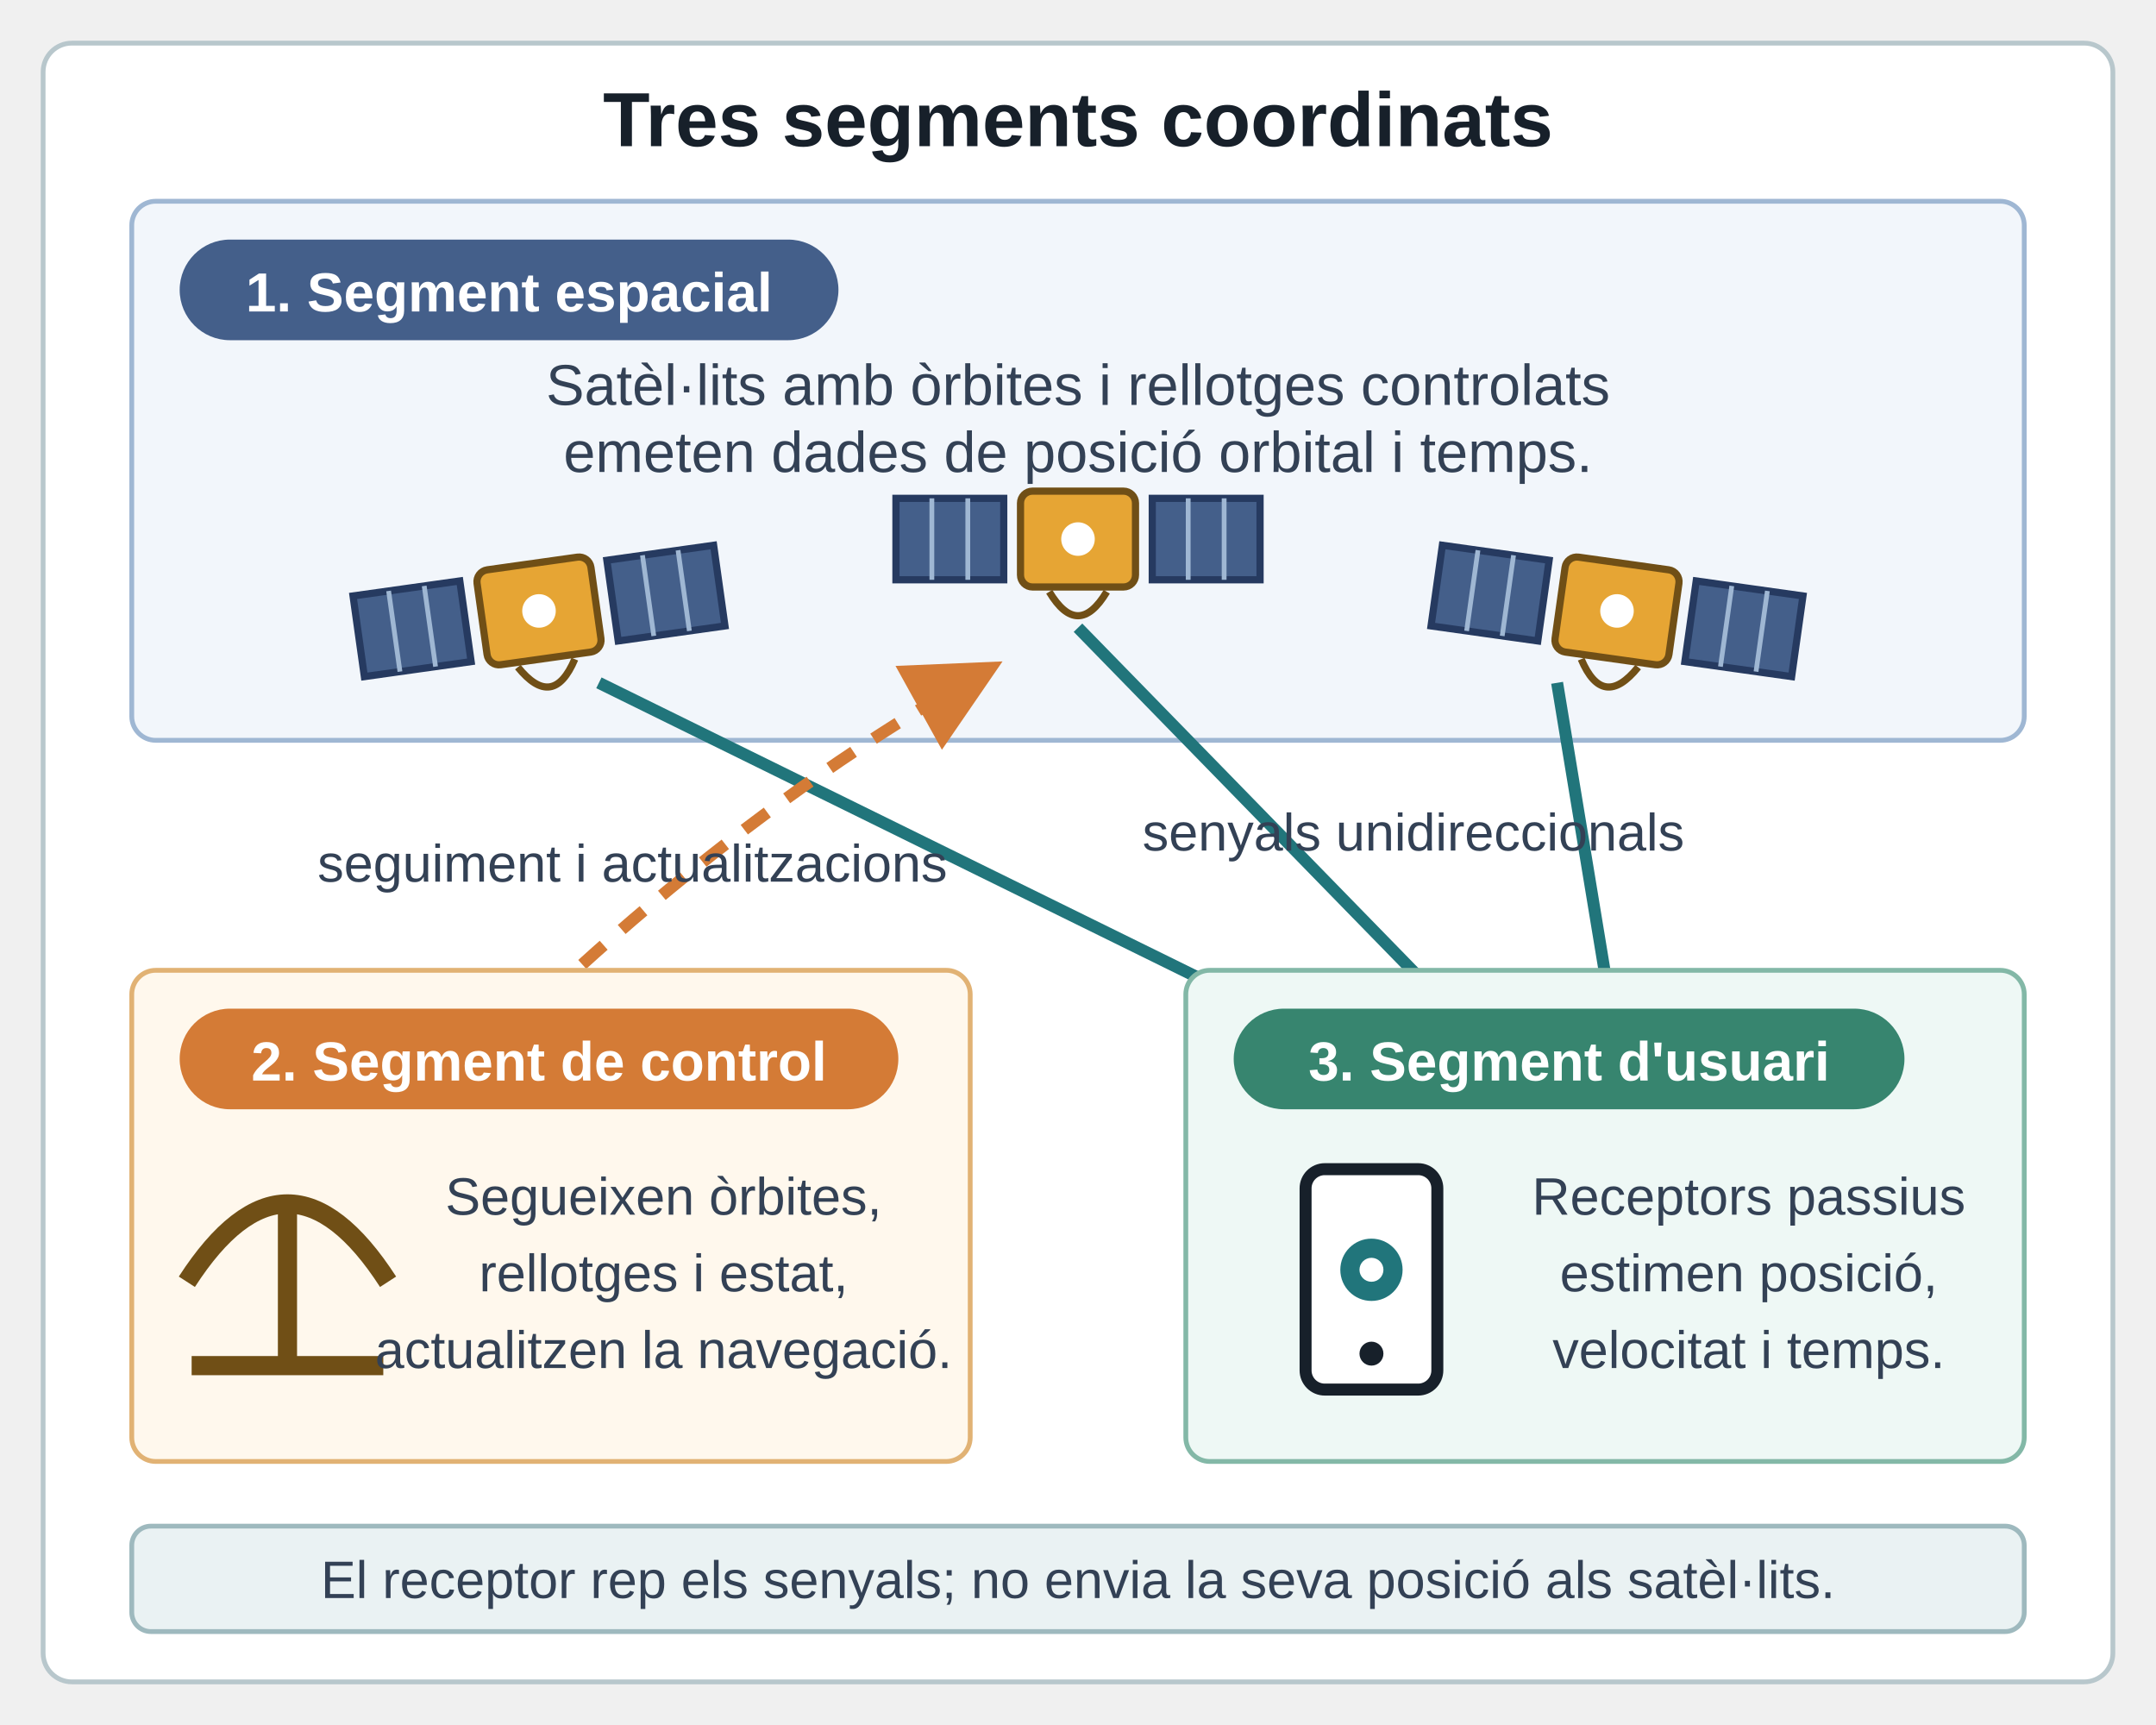
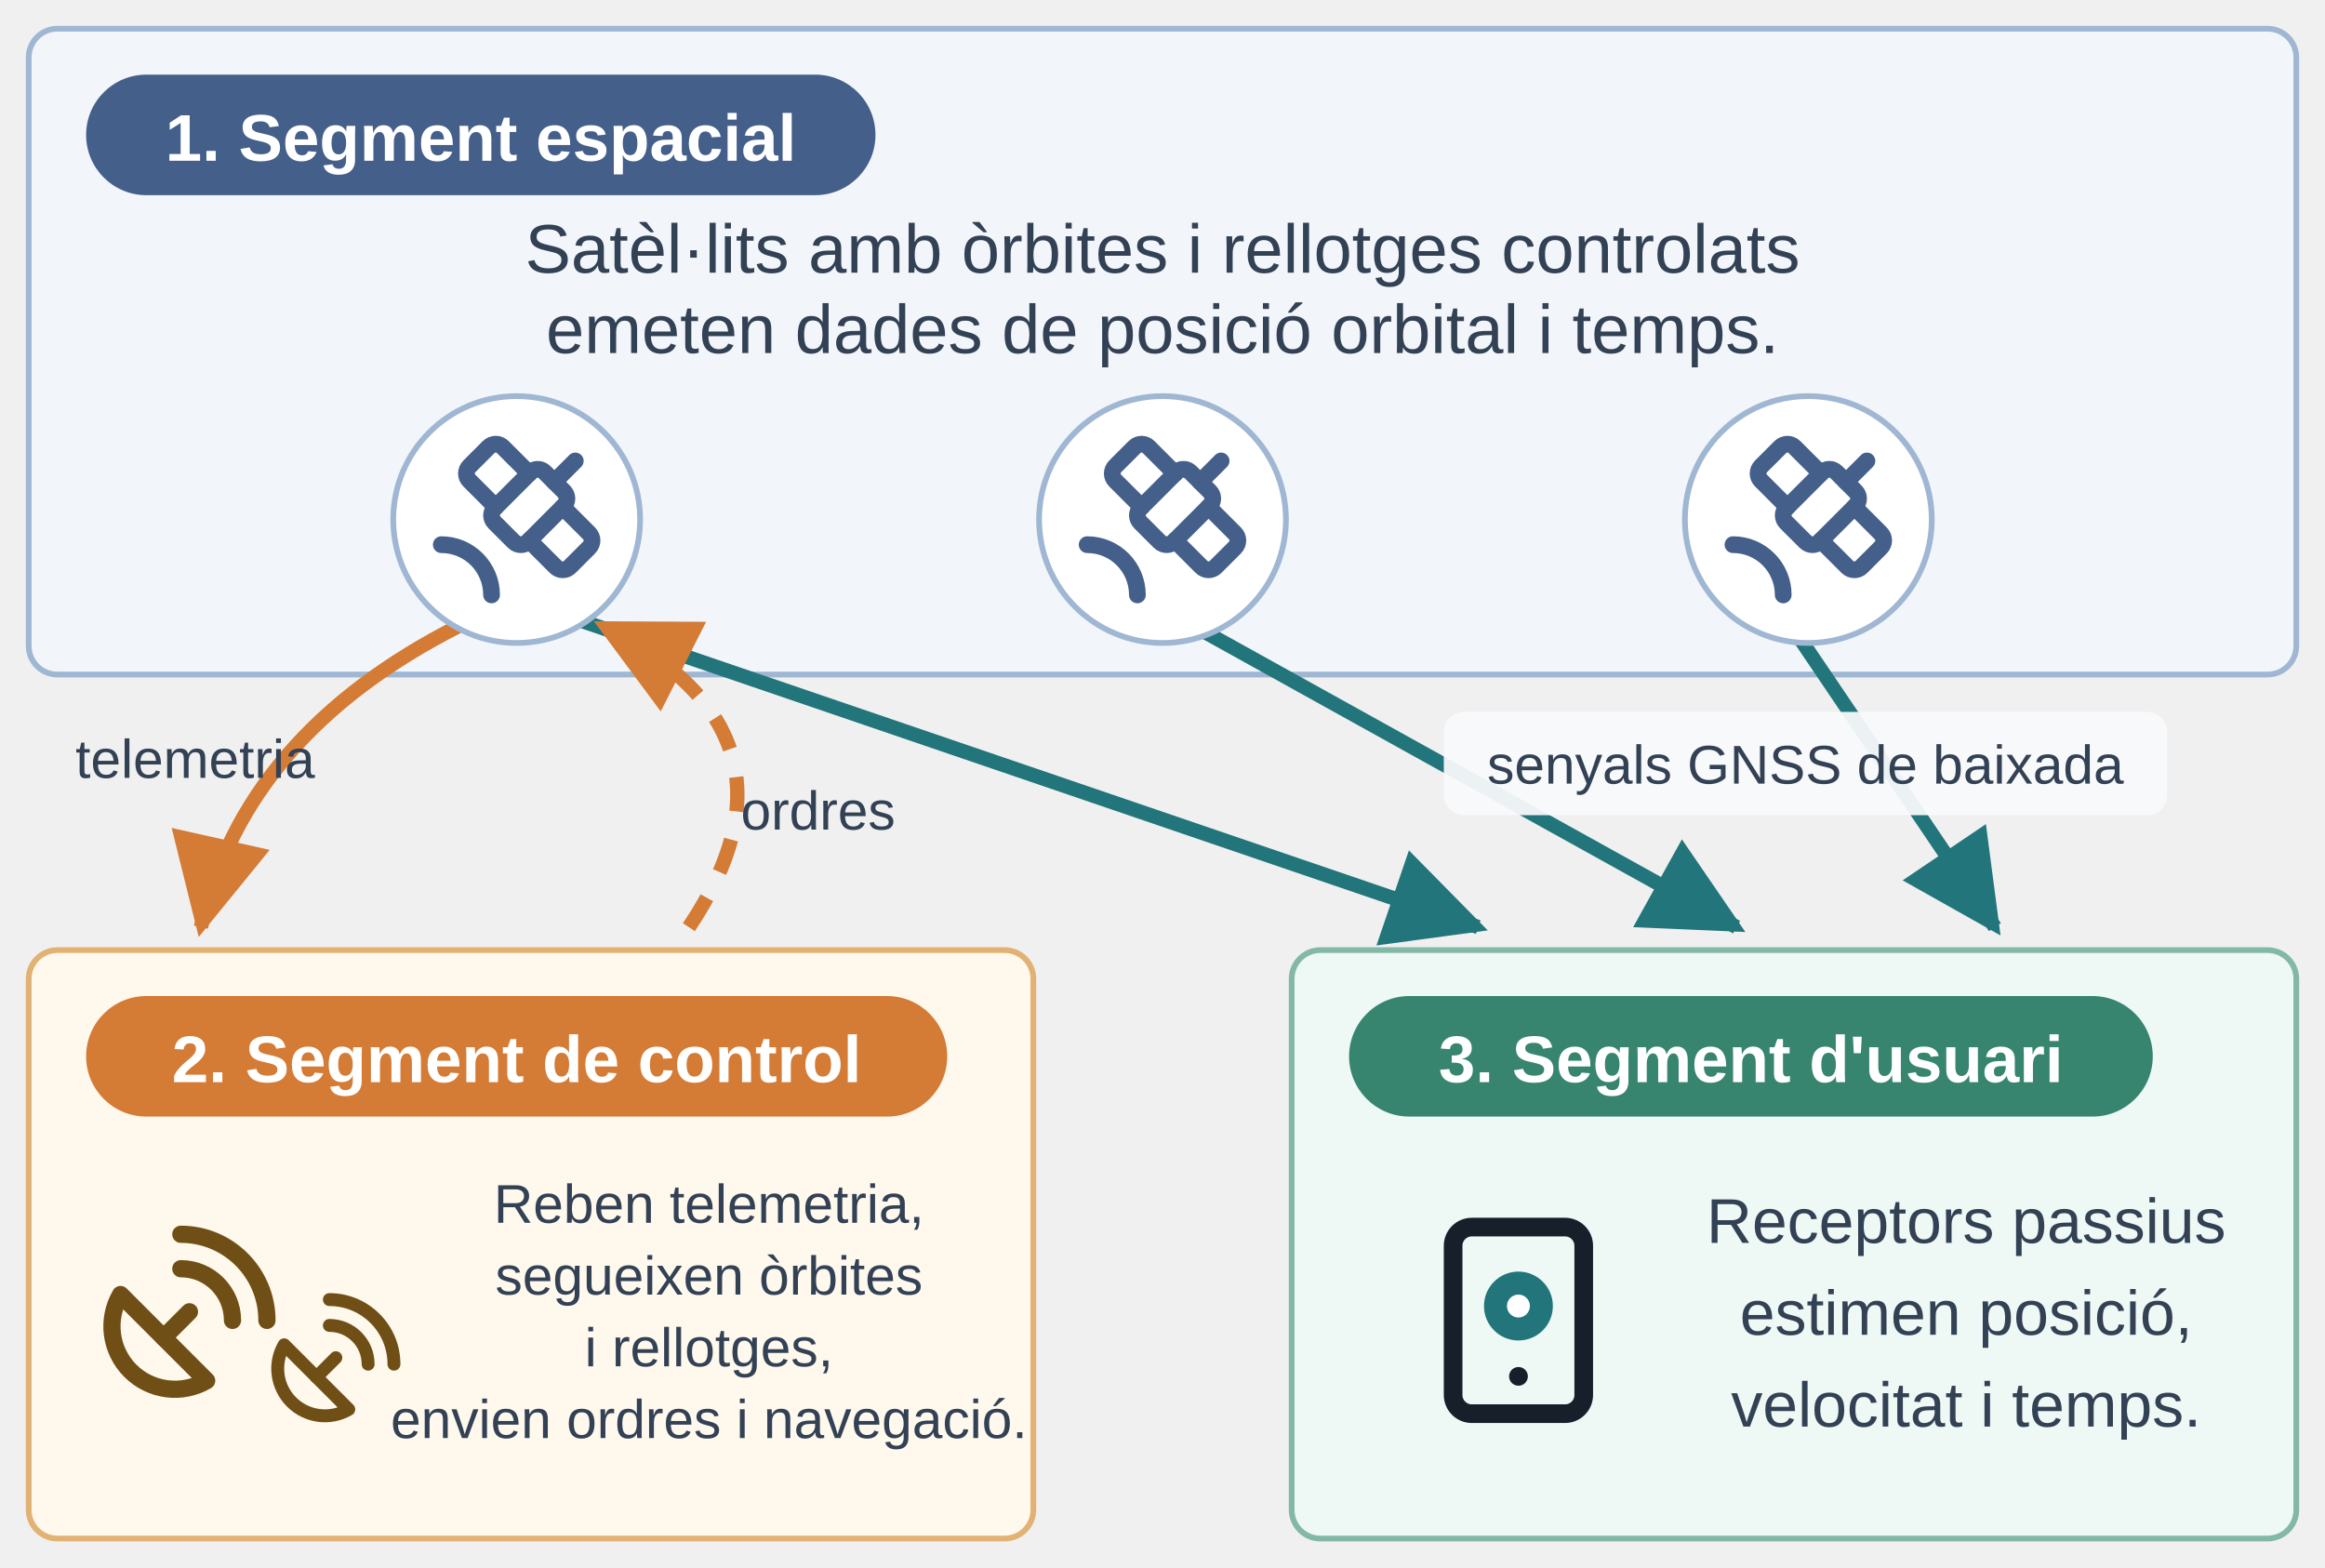
- <svg xmlns="http://www.w3.org/2000/svg" width="900" height="720" viewBox="0 0 900 720" role="img" aria-labelledby="title desc">
+ <svg xmlns="http://www.w3.org/2000/svg" xmlns:xlink="http://www.w3.org/1999/xlink" width="810" height="546" viewBox="45 74 810 546" role="img" aria-labelledby="title desc">
  <defs>
    <style>
-       .heading { font-family: Arial, sans-serif; font-size: 32px; font-weight: 700; fill: #17202a; }
      .label { font-family: Arial, sans-serif; font-size: 26px; font-weight: 700; fill: #17202a; }
      .pill { font-family: Arial, sans-serif; font-size: 23px; font-weight: 700; fill: #ffffff; }
      .body { font-family: Arial, sans-serif; font-size: 24px; fill: #334155; }
      .small { font-family: Arial, sans-serif; font-size: 22px; fill: #334155; }
+       .small-compact { font-family: Arial, sans-serif; font-size: 19px; fill: #334155; }
    </style>
-     <marker id="signal-arrow" viewBox="0 0 10 10" refX="9" refY="5" markerWidth="8" markerHeight="8" orient="auto">
+     <marker id="signal-arrow" viewBox="0 0 10 10" refX="9" refY="5" markerWidth="7" markerHeight="7" orient="auto">
      <path d="M 0 0 L 10 5 L 0 10 z" fill="#21757b" />
    </marker>
-     <marker id="control-arrow" viewBox="0 0 10 10" refX="9" refY="5" markerWidth="8" markerHeight="8" orient="auto">
+     <marker id="control-arrow" viewBox="0 0 10 10" refX="9" refY="5" markerWidth="7" markerHeight="7" orient="auto">
      <path d="M 0 0 L 10 5 L 0 10 z" fill="#d47b36" />
    </marker>
-     <g id="satellite">
-       <rect x="-24" y="-20" width="48" height="40" rx="5" fill="#e6a534" stroke="#704f16" stroke-width="3" />
-       <rect x="-76" y="-17" width="45" height="34" fill="#445f8a" stroke="#263a60" stroke-width="3" />
-       <rect x="31" y="-17" width="45" height="34" fill="#445f8a" stroke="#263a60" stroke-width="3" />
-       <line x1="-61" y1="-17" x2="-61" y2="17" stroke="#9fb7d3" stroke-width="2" />
-       <line x1="-46" y1="-17" x2="-46" y2="17" stroke="#9fb7d3" stroke-width="2" />
-       <line x1="46" y1="-17" x2="46" y2="17" stroke="#9fb7d3" stroke-width="2" />
-       <line x1="61" y1="-17" x2="61" y2="17" stroke="#9fb7d3" stroke-width="2" />
-       <circle cx="0" cy="0" r="7" fill="#ffffff" />
-       <path d="M -12 22 Q 0 42 12 22" fill="none" stroke="#704f16" stroke-width="3" />
-     </g>
+     <symbol id="icon-satellite" viewBox="0 0 24 24">
+       <g fill="none" stroke="#445f8a" stroke-width="2" stroke-linecap="round" stroke-linejoin="round">
+         <path d="m13.5 6.5-3.148-3.148a1.205 1.205 0 0 0-1.704 0L6.352 5.648a1.205 1.205 0 0 0 0 1.704L9.5 10.5" />
+         <path d="M16.5 7.5 19 5" />
+         <path d="m17.5 10.5 3.148 3.148a1.205 1.205 0 0 1 0 1.704l-2.296 2.296a1.205 1.205 0 0 1-1.704 0L13.5 14.5" />
+         <path d="M9 21a6 6 0 0 0-6-6" />
+         <path d="M9.352 10.648a1.205 1.205 0 0 0 0 1.704l2.296 2.296a1.205 1.205 0 0 0 1.704 0l4.296-4.296a1.205 1.205 0 0 0 0-1.704l-2.296-2.296a1.205 1.205 0 0 0-1.704 0z" />
+       </g>
+     </symbol>
+     <symbol id="icon-satellite-dish" viewBox="0 0 24 24">
+       <g fill="none" stroke="#704f16" stroke-width="2" stroke-linecap="round" stroke-linejoin="round">
+         <path d="M4 10a7.31 7.31 0 0 0 10 10Z" />
+         <path d="m9 15 3-3" />
+         <path d="M17 13a6 6 0 0 0-6-6" />
+         <path d="M21 13A10 10 0 0 0 11 3" />
+       </g>
+     </symbol>
+     <symbol id="icon-smartphone" viewBox="0 0 24 24">
+       <g fill="none" stroke="#17202a" stroke-width="2" stroke-linecap="round" stroke-linejoin="round">
+         <rect width="14" height="20" x="5" y="2" rx="2" ry="2" />
+         <path d="M12 18h.01" />
+       </g>
+     </symbol>
  </defs>
-   <rect x="18" y="18" width="864" height="684" rx="12" fill="#ffffff" stroke="#b8c7cc" stroke-width="2" />
-   <text class="heading" x="450" y="61" text-anchor="middle">Tres segments coordinats</text>
  <rect x="55" y="84" width="790" height="225" rx="10" fill="#f2f6fb" stroke="#9fb7d3" stroke-width="2" />
  <rect x="75" y="100" width="275" height="42" rx="21" fill="#445f8a" />
+   <rect x="55" y="405" width="350" height="205" rx="10" fill="#fff8ed" stroke="#e1b274" stroke-width="2" />
+   <rect x="75" y="421" width="300" height="42" rx="21" fill="#d47b36" />
+   <rect x="495" y="405" width="350" height="205" rx="10" fill="#eef8f5" stroke="#83b8a7" stroke-width="2" />
+   <rect x="515" y="421" width="280" height="42" rx="21" fill="#37856f" />
+   <path d="M 235 286 L 560 397" fill="none" stroke="#21757b" stroke-width="5" marker-end="url(#signal-arrow)" />
+   <path d="M 450 286 L 650 397" fill="none" stroke="#21757b" stroke-width="5" marker-end="url(#signal-arrow)" />
+   <path d="M 665 286 L 740 397" fill="none" stroke="#21757b" stroke-width="5" marker-end="url(#signal-arrow)" />
+   <rect x="548" y="322" width="252" height="36" rx="7" fill="#f8fafc" fill-opacity="0.94" />
+   <text class="small-compact" x="674" y="347" text-anchor="middle" fill="#21757b">senyals GNSS de baixada</text>
+   <path d="M 205 292 Q 130 330 115 397" fill="none" stroke="#d47b36" stroke-width="5" marker-end="url(#control-arrow)" />
+   <path d="M 285 397 Q 330 330 255 292" fill="none" stroke="#d47b36" stroke-width="5" stroke-dasharray="12 10" marker-end="url(#control-arrow)" />
+   <text class="small-compact" x="113" y="345" text-anchor="middle" fill="#a85f25">telemetria</text>
+   <text class="small-compact" x="330" y="363" text-anchor="middle" fill="#a85f25">ordres</text>
  <text class="pill" x="212.5" y="130" text-anchor="middle">1. Segment espacial</text>
  <text class="body" x="450" y="169" text-anchor="middle">Satèl·lits amb òrbites i rellotges controlats</text>
  <text class="body" x="450" y="197" text-anchor="middle">emeten dades de posició orbital i temps.</text>
-   <use href="#satellite" transform="translate(225 255) rotate(-8)" />
-   <use href="#satellite" transform="translate(450 225)" />
-   <use href="#satellite" transform="translate(675 255) rotate(8)" />
-   <path d="M 250 285 L 620 467" fill="none" stroke="#21757b" stroke-width="5" marker-end="url(#signal-arrow)" />
-   <path d="M 450 262 L 650 467" fill="none" stroke="#21757b" stroke-width="5" marker-end="url(#signal-arrow)" />
-   <path d="M 650 285 L 680 467" fill="none" stroke="#21757b" stroke-width="5" marker-end="url(#signal-arrow)" />
-   <text class="small" x="590" y="355" text-anchor="middle" fill="#21757b">senyals unidireccionals</text>
-   <path d="M 165 480 Q 285 350 415 278" fill="none" stroke="#d47b36" stroke-width="5" stroke-dasharray="12 10" marker-end="url(#control-arrow)" />
-   <text class="small" x="264" y="368" text-anchor="middle" fill="#a85f25">seguiment i actualitzacions</text>
-   <rect x="55" y="405" width="350" height="205" rx="10" fill="#fff8ed" stroke="#e1b274" stroke-width="2" />
-   <rect x="75" y="421" width="300" height="42" rx="21" fill="#d47b36" />
+   <circle cx="225" cy="255" r="43" fill="#ffffff" stroke="#9fb7d3" stroke-width="2" />
+   <circle cx="450" cy="255" r="43" fill="#ffffff" stroke="#9fb7d3" stroke-width="2" />
+   <circle cx="675" cy="255" r="43" fill="#ffffff" stroke="#9fb7d3" stroke-width="2" />
+   <use href="#icon-satellite" xlink:href="#icon-satellite" x="190" y="220" width="70" height="70" />
+   <use href="#icon-satellite" xlink:href="#icon-satellite" x="415" y="220" width="70" height="70" />
+   <use href="#icon-satellite" xlink:href="#icon-satellite" x="640" y="220" width="70" height="70" />
  <text class="pill" x="225" y="451" text-anchor="middle">2. Segment de control</text>
-   <path d="M 78 535 Q 120 470 162 535" fill="none" stroke="#704f16" stroke-width="8" />
-   <line x1="120" y1="505" x2="120" y2="570" stroke="#704f16" stroke-width="8" />
-   <line x1="80" y1="570" x2="160" y2="570" stroke="#704f16" stroke-width="8" />
-   <text class="small" x="277" y="507" text-anchor="middle">Segueixen òrbites,</text>
-   <text class="small" x="277" y="539" text-anchor="middle">rellotges i estat,</text>
-   <text class="small" x="277" y="571" text-anchor="middle">actualitzen la navegació.</text>
-   <rect x="495" y="405" width="350" height="205" rx="10" fill="#eef8f5" stroke="#83b8a7" stroke-width="2" />
-   <rect x="515" y="421" width="280" height="42" rx="21" fill="#37856f" />
+   <use href="#icon-satellite-dish" xlink:href="#icon-satellite-dish" x="75" y="495" width="72" height="72" />
+   <use href="#icon-satellite-dish" xlink:href="#icon-satellite-dish" x="135" y="520" width="54" height="54" />
+   <text class="small-compact" x="292" y="500" text-anchor="middle">Reben telemetria,</text>
+   <text class="small-compact" x="292" y="525" text-anchor="middle">segueixen òrbites</text>
+   <text class="small-compact" x="292" y="550" text-anchor="middle">i rellotges,</text>
+   <text class="small-compact" x="292" y="575" text-anchor="middle">envien ordres i navegació.</text>
  <text class="pill" x="655" y="451" text-anchor="middle">3. Segment d'usuari</text>
-   <rect x="545" y="488" width="55" height="92" rx="8" fill="#ffffff" stroke="#17202a" stroke-width="5" />
-   <circle cx="572.5" cy="565" r="5" fill="#17202a" />
-   <circle cx="572.5" cy="530" r="13" fill="#21757b" />
-   <circle cx="572.5" cy="530" r="5" fill="#ffffff" />
+   <use href="#icon-smartphone" xlink:href="#icon-smartphone" x="535" y="485" width="78" height="98" />
+   <circle cx="574" cy="529" r="12" fill="#21757b" />
+   <circle cx="574" cy="529" r="4" fill="#ffffff" />
  <text class="small" x="730" y="507" text-anchor="middle">Receptors passius</text>
  <text class="small" x="730" y="539" text-anchor="middle">estimen posició,</text>
  <text class="small" x="730" y="571" text-anchor="middle">velocitat i temps.</text>
-   <rect x="55" y="637" width="790" height="44" rx="8" fill="#eaf2f3" stroke="#9eb9be" stroke-width="2" />
-   <text class="small" x="450" y="667" text-anchor="middle">El receptor rep els senyals; no envia la seva posició als satèl·lits.</text>
</svg>
